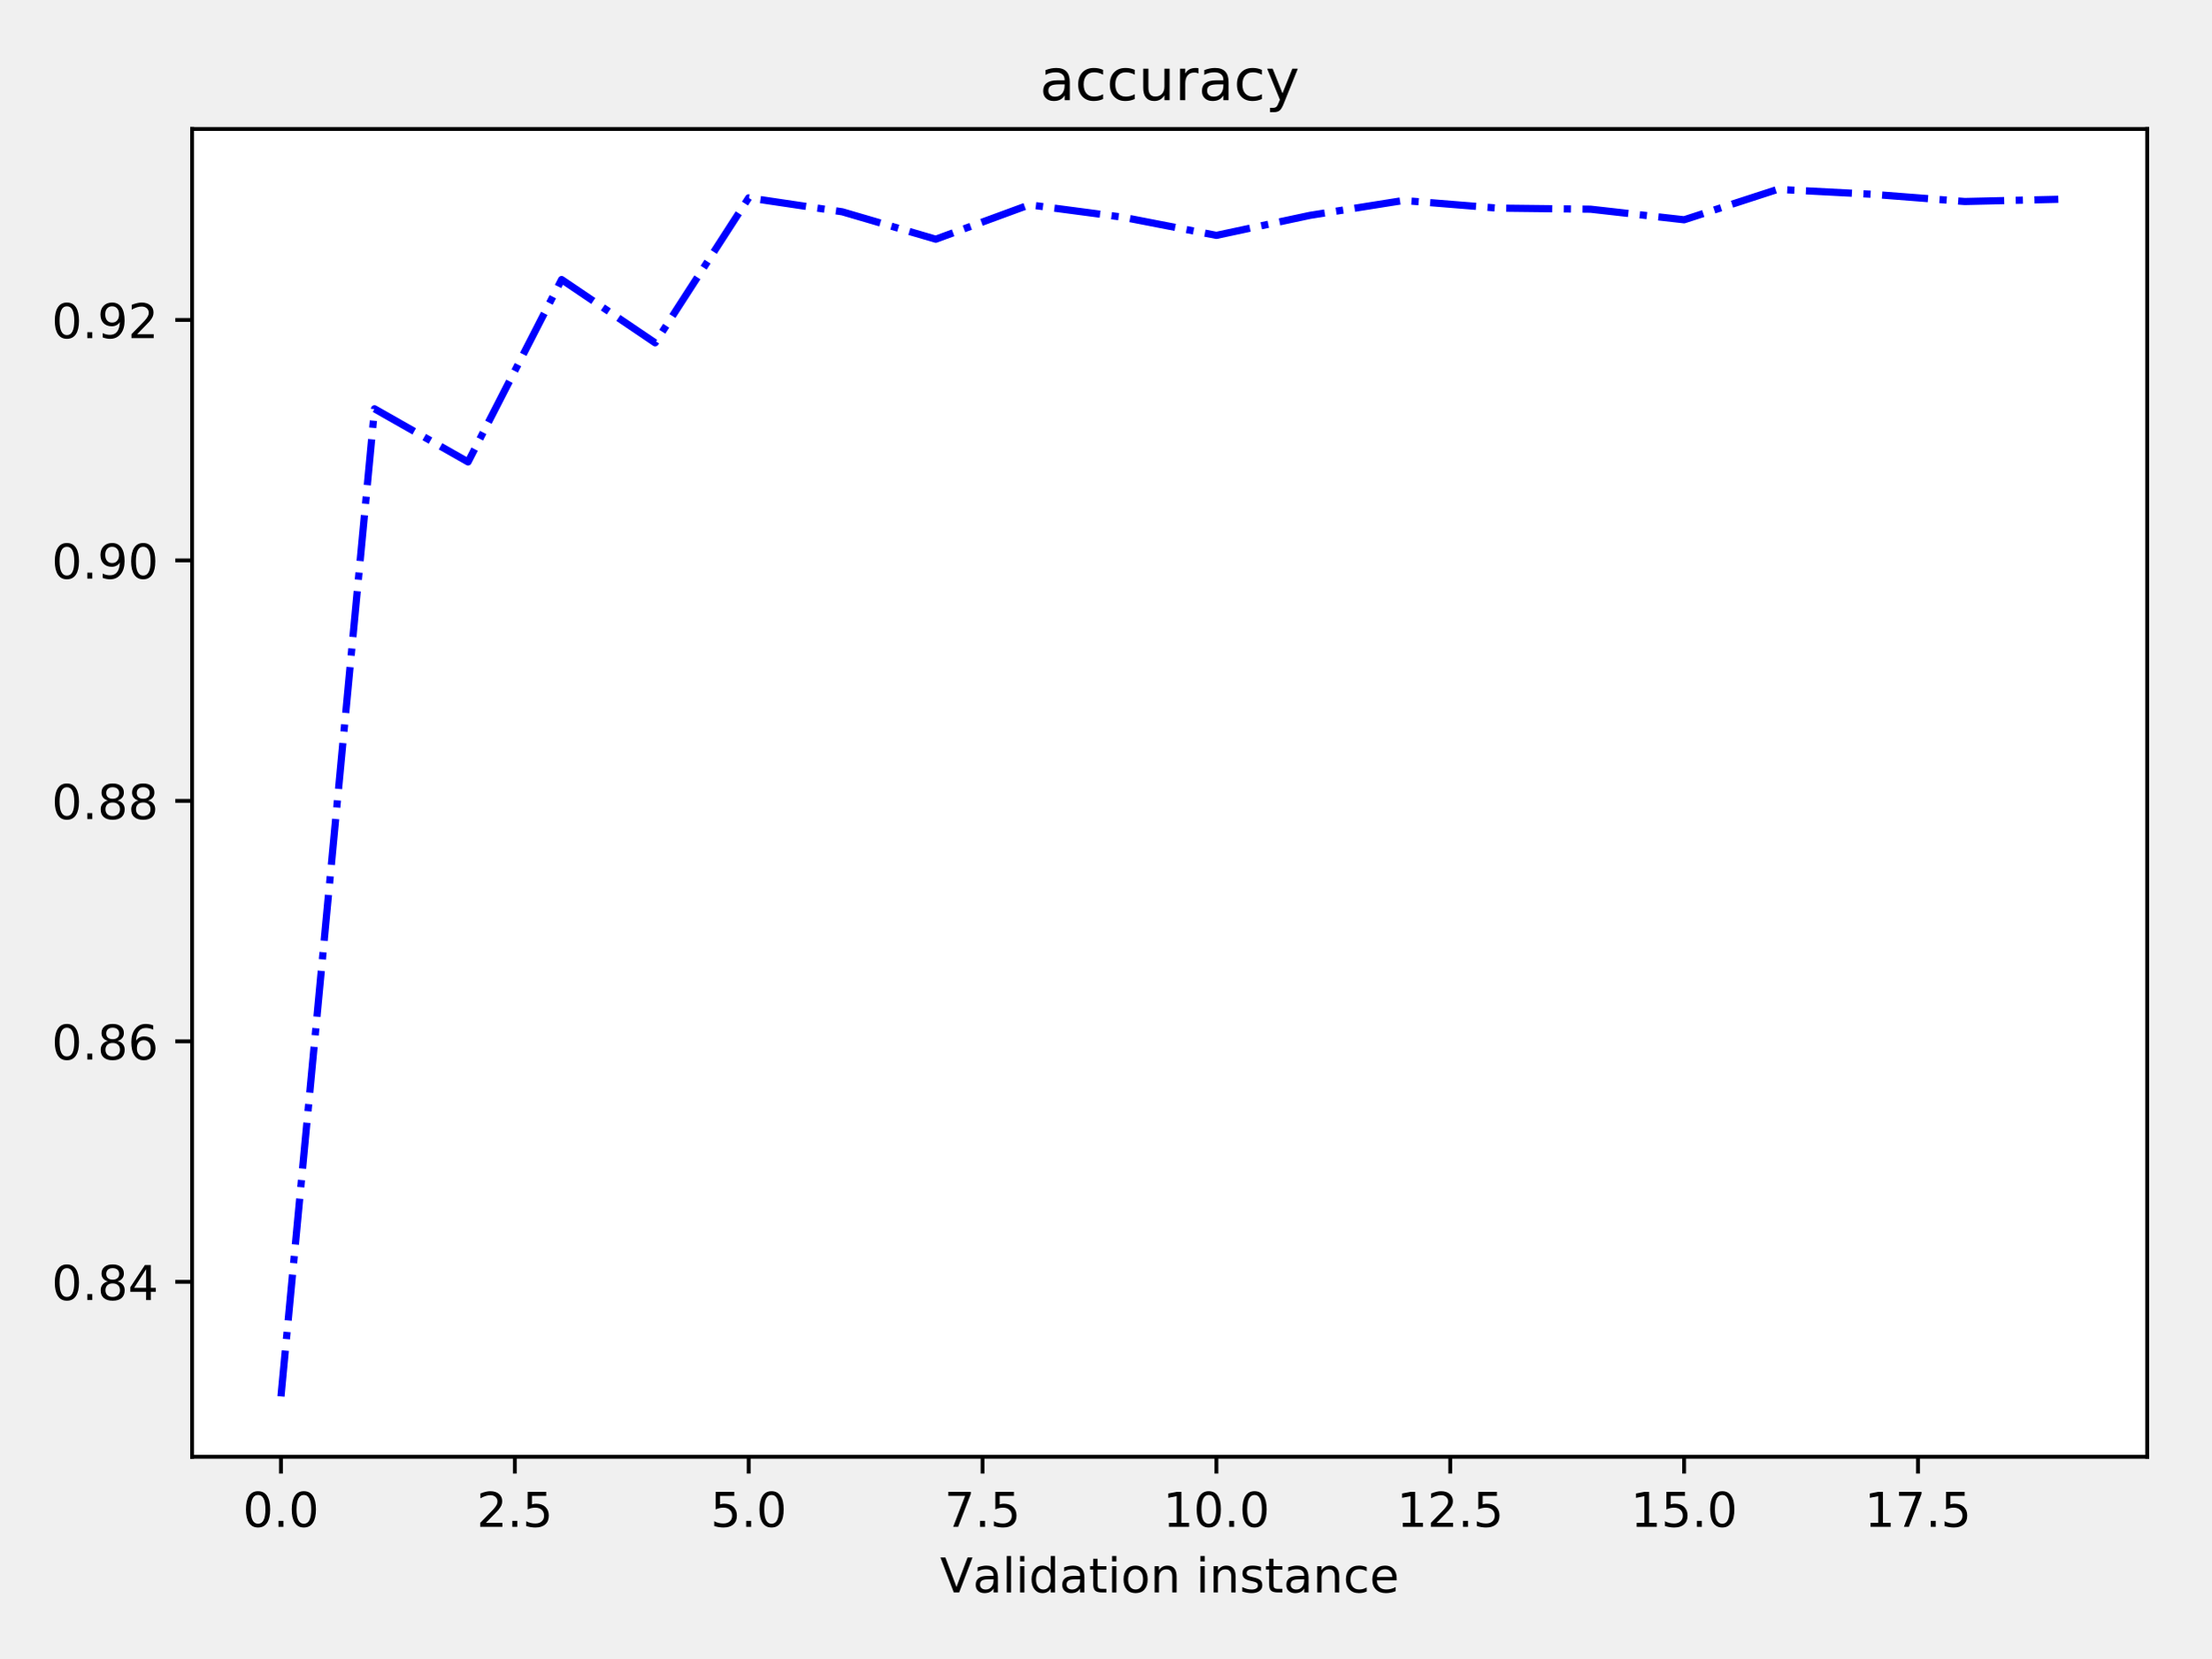
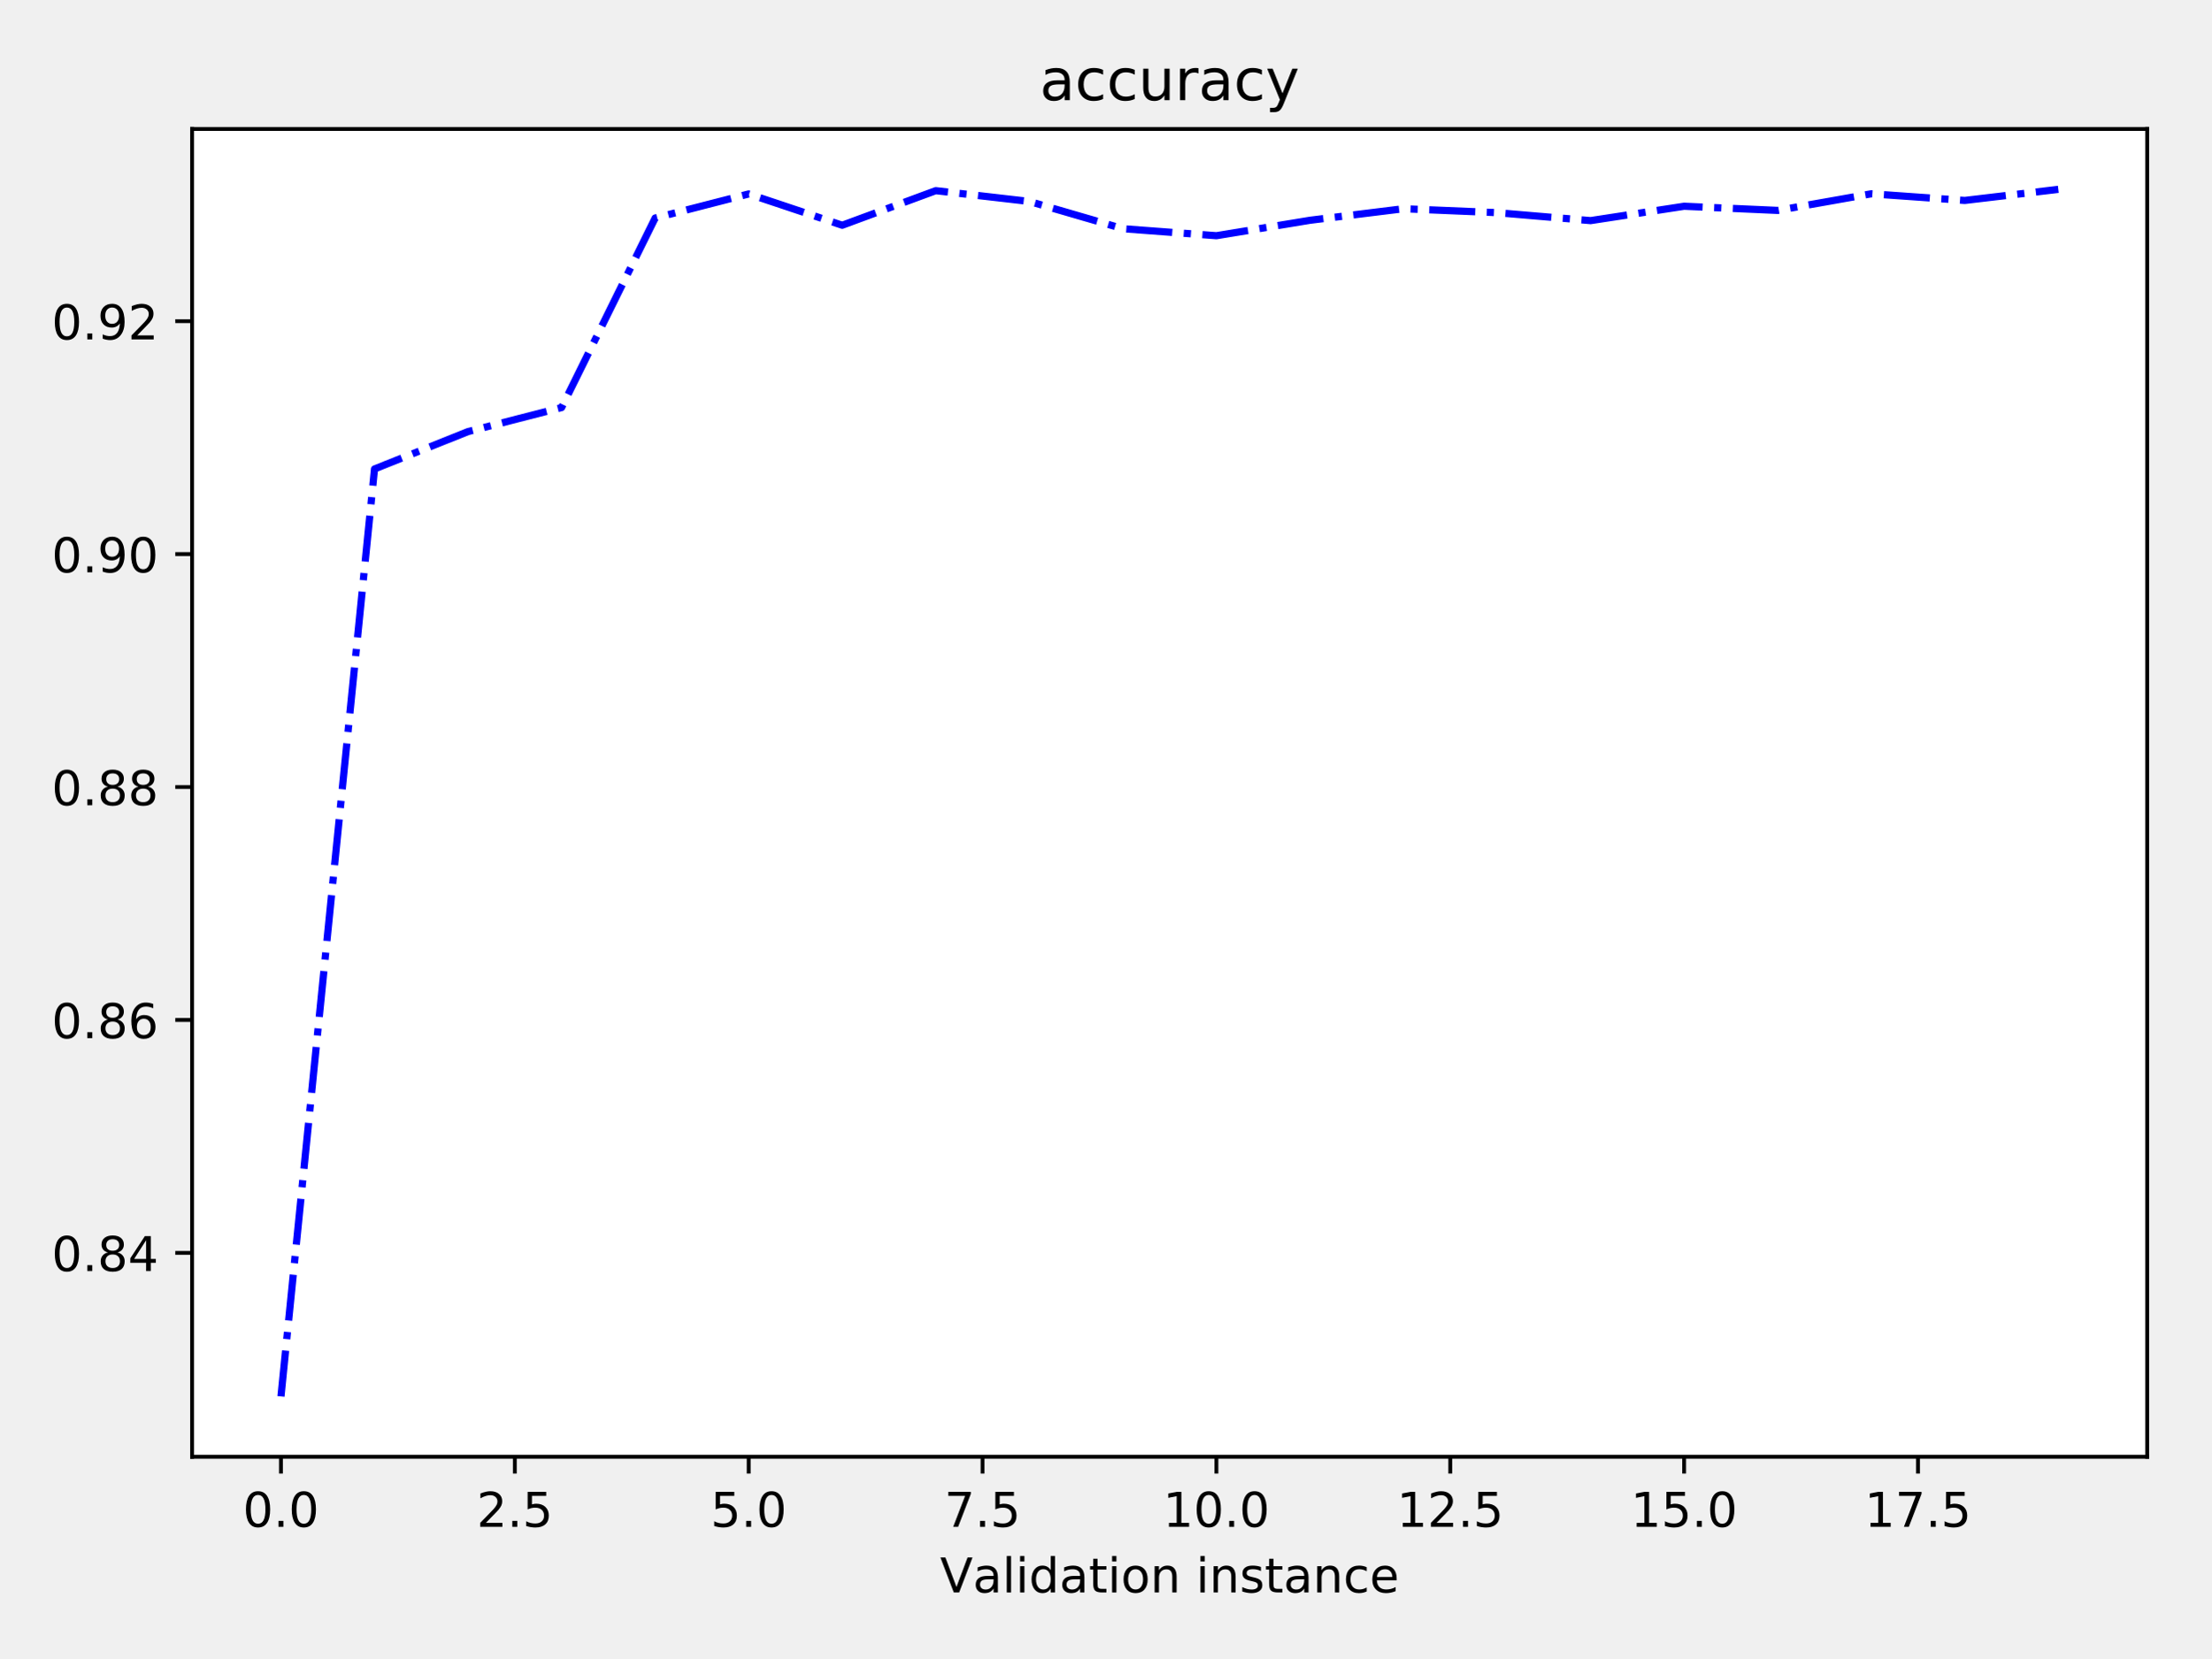
<svg xmlns="http://www.w3.org/2000/svg" xmlns:xlink="http://www.w3.org/1999/xlink" height="345.6pt" version="1.1" viewBox="0 0 460.8 345.6" width="460.8pt">
  <defs>
    <style type="text/css">
*{stroke-linecap:butt;stroke-linejoin:round;}
  </style>
  </defs>
  <g id="figure_1">
    <g id="axes_1">
      <g id="patch_1">
        <path d="M 40.03 303.64  L 447.48 303.64  L 447.48 26.88  L 40.03 26.88  z " style="fill:#ffffff;" />
      </g>
      <g id="matplotlib.axis_1">
        <g id="xtick_1">
          <g id="line2d_1">
            <defs>
-               <path d="M 0 0  L 0 3.5  " id="m996915b8a0" style="stroke:#000000;stroke-width:0.8;" />
-             </defs>
-             <g>
-               <use style="stroke:#000000;stroke-width:0.8;" x="58.55" xlink:href="#m996915b8a0" y="303.64" />
+               <path d="M 0 0  L 0 3.5  " id="m01303dec13" style="stroke:#000000;stroke-width:0.8;" />
+             </defs>
+             <g>
+               <use style="stroke:#000000;stroke-width:0.8;" x="58.55" xlink:href="#m01303dec13" y="303.64" />
            </g>
          </g>
          <g id="text_1">
            <defs>
              <path d="M 31.781 66.406  Q 24.172 66.406 20.328 58.906  Q 16.5 51.422 16.5 36.375  Q 16.5 21.391 20.328 13.891  Q 24.172 6.391 31.781 6.391  Q 39.453 6.391 43.281 13.891  Q 47.125 21.391 47.125 36.375  Q 47.125 51.422 43.281 58.906  Q 39.453 66.406 31.781 66.406  z M 31.781 74.219  Q 44.047 74.219 50.516 64.516  Q 56.984 54.828 56.984 36.375  Q 56.984 17.969 50.516 8.266  Q 44.047 -1.422 31.781 -1.422  Q 19.531 -1.422 13.062 8.266  Q 6.594 17.969 6.594 36.375  Q 6.594 54.828 13.062 64.516  Q 19.531 74.219 31.781 74.219  z " id="DejaVuSans-30" />
              <path d="M 10.688 12.406  L 21 12.406  L 21 0  L 10.688 0  z " id="DejaVuSans-2e" />
            </defs>
            <g transform="translate(50.59889 318.2384)scale(0.1 -0.1)">
              <use xlink:href="#DejaVuSans-30" />
              <use x="63.623" xlink:href="#DejaVuSans-2e" />
              <use x="95.41" xlink:href="#DejaVuSans-30" />
            </g>
          </g>
        </g>
        <g id="xtick_2">
          <g id="line2d_2">
            <g>
-               <use style="stroke:#000000;stroke-width:0.8;" x="107.288" xlink:href="#m996915b8a0" y="303.64" />
+               <use style="stroke:#000000;stroke-width:0.8;" x="107.288" xlink:href="#m01303dec13" y="303.64" />
            </g>
          </g>
          <g id="text_2">
            <defs>
              <path d="M 19.188 8.297  L 53.609 8.297  L 53.609 0  L 7.328 0  L 7.328 8.297  Q 12.938 14.109 22.625 23.891  Q 32.328 33.688 34.812 36.531  Q 39.547 41.844 41.422 45.531  Q 43.312 49.219 43.312 52.781  Q 43.312 58.594 39.234 62.25  Q 35.156 65.922 28.609 65.922  Q 23.969 65.922 18.812 64.312  Q 13.672 62.703 7.812 59.422  L 7.812 69.391  Q 13.766 71.781 18.938 73  Q 24.125 74.219 28.422 74.219  Q 39.75 74.219 46.484 68.547  Q 53.219 62.891 53.219 53.422  Q 53.219 48.922 51.531 44.891  Q 49.859 40.875 45.406 35.406  Q 44.188 33.984 37.641 27.219  Q 31.109 20.453 19.188 8.297  z " id="DejaVuSans-32" />
              <path d="M 10.797 72.906  L 49.516 72.906  L 49.516 64.594  L 19.828 64.594  L 19.828 46.734  Q 21.969 47.469 24.109 47.828  Q 26.266 48.188 28.422 48.188  Q 40.625 48.188 47.75 41.5  Q 54.891 34.812 54.891 23.391  Q 54.891 11.625 47.562 5.094  Q 40.234 -1.422 26.906 -1.422  Q 22.312 -1.422 17.547 -0.641  Q 12.797 0.141 7.719 1.703  L 7.719 11.625  Q 12.109 9.234 16.797 8.062  Q 21.484 6.891 26.703 6.891  Q 35.156 6.891 40.078 11.328  Q 45.016 15.766 45.016 23.391  Q 45.016 31 40.078 35.438  Q 35.156 39.891 26.703 39.891  Q 22.75 39.891 18.812 39.016  Q 14.891 38.141 10.797 36.281  z " id="DejaVuSans-35" />
            </defs>
            <g transform="translate(99.33693 318.2384)scale(0.1 -0.1)">
              <use xlink:href="#DejaVuSans-32" />
              <use x="63.623" xlink:href="#DejaVuSans-2e" />
              <use x="95.41" xlink:href="#DejaVuSans-35" />
            </g>
          </g>
        </g>
        <g id="xtick_3">
          <g id="line2d_3">
            <g>
-               <use style="stroke:#000000;stroke-width:0.8;" x="156.027" xlink:href="#m996915b8a0" y="303.64" />
+               <use style="stroke:#000000;stroke-width:0.8;" x="156.027" xlink:href="#m01303dec13" y="303.64" />
            </g>
          </g>
          <g id="text_3">
            <g transform="translate(148.075 318.2384)scale(0.1 -0.1)">
              <use xlink:href="#DejaVuSans-35" />
              <use x="63.623" xlink:href="#DejaVuSans-2e" />
              <use x="95.41" xlink:href="#DejaVuSans-30" />
            </g>
          </g>
        </g>
        <g id="xtick_4">
          <g id="line2d_4">
            <g>
-               <use style="stroke:#000000;stroke-width:0.8;" x="204.765" xlink:href="#m996915b8a0" y="303.64" />
+               <use style="stroke:#000000;stroke-width:0.8;" x="204.765" xlink:href="#m01303dec13" y="303.64" />
            </g>
          </g>
          <g id="text_4">
            <defs>
              <path d="M 8.203 72.906  L 55.078 72.906  L 55.078 68.703  L 28.609 0  L 18.312 0  L 43.219 64.594  L 8.203 64.594  z " id="DejaVuSans-37" />
            </defs>
            <g transform="translate(196.813 318.2384)scale(0.1 -0.1)">
              <use xlink:href="#DejaVuSans-37" />
              <use x="63.623" xlink:href="#DejaVuSans-2e" />
              <use x="95.41" xlink:href="#DejaVuSans-35" />
            </g>
          </g>
        </g>
        <g id="xtick_5">
          <g id="line2d_5">
            <g>
-               <use style="stroke:#000000;stroke-width:0.8;" x="253.503" xlink:href="#m996915b8a0" y="303.64" />
+               <use style="stroke:#000000;stroke-width:0.8;" x="253.503" xlink:href="#m01303dec13" y="303.64" />
            </g>
          </g>
          <g id="text_5">
            <defs>
              <path d="M 12.406 8.297  L 28.516 8.297  L 28.516 63.922  L 10.984 60.406  L 10.984 69.391  L 28.422 72.906  L 38.281 72.906  L 38.281 8.297  L 54.391 8.297  L 54.391 0  L 12.406 0  z " id="DejaVuSans-31" />
            </defs>
            <g transform="translate(242.3698 318.2384)scale(0.1 -0.1)">
              <use xlink:href="#DejaVuSans-31" />
              <use x="63.623" xlink:href="#DejaVuSans-30" />
              <use x="127.246" xlink:href="#DejaVuSans-2e" />
              <use x="159.033" xlink:href="#DejaVuSans-30" />
            </g>
          </g>
        </g>
        <g id="xtick_6">
          <g id="line2d_6">
            <g>
-               <use style="stroke:#000000;stroke-width:0.8;" x="302.241" xlink:href="#m996915b8a0" y="303.64" />
+               <use style="stroke:#000000;stroke-width:0.8;" x="302.241" xlink:href="#m01303dec13" y="303.64" />
            </g>
          </g>
          <g id="text_6">
            <g transform="translate(291.1078 318.2384)scale(0.1 -0.1)">
              <use xlink:href="#DejaVuSans-31" />
              <use x="63.623" xlink:href="#DejaVuSans-32" />
              <use x="127.246" xlink:href="#DejaVuSans-2e" />
              <use x="159.033" xlink:href="#DejaVuSans-35" />
            </g>
          </g>
        </g>
        <g id="xtick_7">
          <g id="line2d_7">
            <g>
-               <use style="stroke:#000000;stroke-width:0.8;" x="350.979" xlink:href="#m996915b8a0" y="303.64" />
+               <use style="stroke:#000000;stroke-width:0.8;" x="350.979" xlink:href="#m01303dec13" y="303.64" />
            </g>
          </g>
          <g id="text_7">
            <g transform="translate(339.8459 318.2384)scale(0.1 -0.1)">
              <use xlink:href="#DejaVuSans-31" />
              <use x="63.623" xlink:href="#DejaVuSans-35" />
              <use x="127.246" xlink:href="#DejaVuSans-2e" />
              <use x="159.033" xlink:href="#DejaVuSans-30" />
            </g>
          </g>
        </g>
        <g id="xtick_8">
          <g id="line2d_8">
            <g>
-               <use style="stroke:#000000;stroke-width:0.8;" x="399.717" xlink:href="#m996915b8a0" y="303.64" />
+               <use style="stroke:#000000;stroke-width:0.8;" x="399.717" xlink:href="#m01303dec13" y="303.64" />
            </g>
          </g>
          <g id="text_8">
            <g transform="translate(388.5839 318.2384)scale(0.1 -0.1)">
              <use xlink:href="#DejaVuSans-31" />
              <use x="63.623" xlink:href="#DejaVuSans-37" />
              <use x="127.246" xlink:href="#DejaVuSans-2e" />
              <use x="159.033" xlink:href="#DejaVuSans-35" />
            </g>
          </g>
        </g>
        <g id="text_9">
          <defs>
            <path d="M 28.609 0  L 0.781 72.906  L 11.078 72.906  L 34.188 11.531  L 57.328 72.906  L 67.578 72.906  L 39.797 0  z " id="DejaVuSans-56" />
            <path d="M 34.281 27.484  Q 23.391 27.484 19.188 25  Q 14.984 22.516 14.984 16.5  Q 14.984 11.719 18.141 8.906  Q 21.297 6.109 26.703 6.109  Q 34.188 6.109 38.703 11.406  Q 43.219 16.703 43.219 25.484  L 43.219 27.484  z M 52.203 31.203  L 52.203 0  L 43.219 0  L 43.219 8.297  Q 40.141 3.328 35.547 0.953  Q 30.953 -1.422 24.312 -1.422  Q 15.922 -1.422 10.953 3.297  Q 6 8.016 6 15.922  Q 6 25.141 12.172 29.828  Q 18.359 34.516 30.609 34.516  L 43.219 34.516  L 43.219 35.406  Q 43.219 41.609 39.141 45  Q 35.062 48.391 27.688 48.391  Q 23 48.391 18.547 47.266  Q 14.109 46.141 10.016 43.891  L 10.016 52.203  Q 14.938 54.109 19.578 55.047  Q 24.219 56 28.609 56  Q 40.484 56 46.344 49.844  Q 52.203 43.703 52.203 31.203  z " id="DejaVuSans-61" />
            <path d="M 9.422 75.984  L 18.406 75.984  L 18.406 0  L 9.422 0  z " id="DejaVuSans-6c" />
            <path d="M 9.422 54.688  L 18.406 54.688  L 18.406 0  L 9.422 0  z M 9.422 75.984  L 18.406 75.984  L 18.406 64.594  L 9.422 64.594  z " id="DejaVuSans-69" />
            <path d="M 45.406 46.391  L 45.406 75.984  L 54.391 75.984  L 54.391 0  L 45.406 0  L 45.406 8.203  Q 42.578 3.328 38.25 0.953  Q 33.938 -1.422 27.875 -1.422  Q 17.969 -1.422 11.734 6.484  Q 5.516 14.406 5.516 27.297  Q 5.516 40.188 11.734 48.094  Q 17.969 56 27.875 56  Q 33.938 56 38.25 53.625  Q 42.578 51.266 45.406 46.391  z M 14.797 27.297  Q 14.797 17.391 18.875 11.75  Q 22.953 6.109 30.078 6.109  Q 37.203 6.109 41.297 11.75  Q 45.406 17.391 45.406 27.297  Q 45.406 37.203 41.297 42.844  Q 37.203 48.484 30.078 48.484  Q 22.953 48.484 18.875 42.844  Q 14.797 37.203 14.797 27.297  z " id="DejaVuSans-64" />
            <path d="M 18.312 70.219  L 18.312 54.688  L 36.812 54.688  L 36.812 47.703  L 18.312 47.703  L 18.312 18.016  Q 18.312 11.328 20.141 9.422  Q 21.969 7.516 27.594 7.516  L 36.812 7.516  L 36.812 0  L 27.594 0  Q 17.188 0 13.234 3.875  Q 9.281 7.766 9.281 18.016  L 9.281 47.703  L 2.688 47.703  L 2.688 54.688  L 9.281 54.688  L 9.281 70.219  z " id="DejaVuSans-74" />
            <path d="M 30.609 48.391  Q 23.391 48.391 19.188 42.75  Q 14.984 37.109 14.984 27.297  Q 14.984 17.484 19.156 11.844  Q 23.344 6.203 30.609 6.203  Q 37.797 6.203 41.984 11.859  Q 46.188 17.531 46.188 27.297  Q 46.188 37.016 41.984 42.703  Q 37.797 48.391 30.609 48.391  z M 30.609 56  Q 42.328 56 49.016 48.375  Q 55.719 40.766 55.719 27.297  Q 55.719 13.875 49.016 6.219  Q 42.328 -1.422 30.609 -1.422  Q 18.844 -1.422 12.172 6.219  Q 5.516 13.875 5.516 27.297  Q 5.516 40.766 12.172 48.375  Q 18.844 56 30.609 56  z " id="DejaVuSans-6f" />
            <path d="M 54.891 33.016  L 54.891 0  L 45.906 0  L 45.906 32.719  Q 45.906 40.484 42.875 44.328  Q 39.844 48.188 33.797 48.188  Q 26.516 48.188 22.312 43.547  Q 18.109 38.922 18.109 30.906  L 18.109 0  L 9.078 0  L 9.078 54.688  L 18.109 54.688  L 18.109 46.188  Q 21.344 51.125 25.703 53.562  Q 30.078 56 35.797 56  Q 45.219 56 50.047 50.172  Q 54.891 44.344 54.891 33.016  z " id="DejaVuSans-6e" />
            <path id="DejaVuSans-20" />
            <path d="M 44.281 53.078  L 44.281 44.578  Q 40.484 46.531 36.375 47.5  Q 32.281 48.484 27.875 48.484  Q 21.188 48.484 17.844 46.438  Q 14.5 44.391 14.5 40.281  Q 14.5 37.156 16.891 35.375  Q 19.281 33.594 26.516 31.984  L 29.594 31.297  Q 39.156 29.25 43.188 25.516  Q 47.219 21.781 47.219 15.094  Q 47.219 7.469 41.188 3.016  Q 35.156 -1.422 24.609 -1.422  Q 20.219 -1.422 15.453 -0.562  Q 10.688 0.297 5.422 2  L 5.422 11.281  Q 10.406 8.688 15.234 7.391  Q 20.062 6.109 24.812 6.109  Q 31.156 6.109 34.562 8.281  Q 37.984 10.453 37.984 14.406  Q 37.984 18.062 35.516 20.016  Q 33.062 21.969 24.703 23.781  L 21.578 24.516  Q 13.234 26.266 9.516 29.906  Q 5.812 33.547 5.812 39.891  Q 5.812 47.609 11.281 51.797  Q 16.75 56 26.812 56  Q 31.781 56 36.172 55.266  Q 40.578 54.547 44.281 53.078  z " id="DejaVuSans-73" />
            <path d="M 48.781 52.594  L 48.781 44.188  Q 44.969 46.297 41.141 47.344  Q 37.312 48.391 33.406 48.391  Q 24.656 48.391 19.812 42.844  Q 14.984 37.312 14.984 27.297  Q 14.984 17.281 19.812 11.734  Q 24.656 6.203 33.406 6.203  Q 37.312 6.203 41.141 7.25  Q 44.969 8.297 48.781 10.406  L 48.781 2.094  Q 45.016 0.344 40.984 -0.531  Q 36.969 -1.422 32.422 -1.422  Q 20.062 -1.422 12.781 6.344  Q 5.516 14.109 5.516 27.297  Q 5.516 40.672 12.859 48.328  Q 20.219 56 33.016 56  Q 37.156 56 41.109 55.141  Q 45.062 54.297 48.781 52.594  z " id="DejaVuSans-63" />
            <path d="M 56.203 29.594  L 56.203 25.203  L 14.891 25.203  Q 15.484 15.922 20.484 11.062  Q 25.484 6.203 34.422 6.203  Q 39.594 6.203 44.453 7.469  Q 49.312 8.734 54.109 11.281  L 54.109 2.781  Q 49.266 0.734 44.188 -0.344  Q 39.109 -1.422 33.891 -1.422  Q 20.797 -1.422 13.156 6.188  Q 5.516 13.812 5.516 26.812  Q 5.516 40.234 12.766 48.109  Q 20.016 56 32.328 56  Q 43.359 56 49.781 48.891  Q 56.203 41.797 56.203 29.594  z M 47.219 32.234  Q 47.125 39.594 43.094 43.984  Q 39.062 48.391 32.422 48.391  Q 24.906 48.391 20.391 44.141  Q 15.875 39.891 15.188 32.172  z " id="DejaVuSans-65" />
          </defs>
          <g transform="translate(195.912 331.9166)scale(0.1 -0.1)">
            <use xlink:href="#DejaVuSans-56" />
            <use x="68.299" xlink:href="#DejaVuSans-61" />
            <use x="129.578" xlink:href="#DejaVuSans-6c" />
            <use x="157.361" xlink:href="#DejaVuSans-69" />
            <use x="185.145" xlink:href="#DejaVuSans-64" />
            <use x="248.621" xlink:href="#DejaVuSans-61" />
            <use x="309.9" xlink:href="#DejaVuSans-74" />
            <use x="349.109" xlink:href="#DejaVuSans-69" />
            <use x="376.893" xlink:href="#DejaVuSans-6f" />
            <use x="438.074" xlink:href="#DejaVuSans-6e" />
            <use x="501.453" xlink:href="#DejaVuSans-20" />
            <use x="533.24" xlink:href="#DejaVuSans-69" />
            <use x="561.023" xlink:href="#DejaVuSans-6e" />
            <use x="624.402" xlink:href="#DejaVuSans-73" />
            <use x="676.502" xlink:href="#DejaVuSans-74" />
            <use x="715.711" xlink:href="#DejaVuSans-61" />
            <use x="776.99" xlink:href="#DejaVuSans-6e" />
            <use x="840.369" xlink:href="#DejaVuSans-63" />
            <use x="895.35" xlink:href="#DejaVuSans-65" />
          </g>
        </g>
      </g>
      <g id="matplotlib.axis_2">
        <g id="ytick_1">
          <g id="line2d_9">
            <defs>
-               <path d="M 0 0  L -3.5 0  " id="mfa8a67a4f5" style="stroke:#000000;stroke-width:0.8;" />
-             </defs>
-             <g>
-               <use style="stroke:#000000;stroke-width:0.8;" x="40.03" xlink:href="#mfa8a67a4f5" y="267.17" />
+               <path d="M 0 0  L -3.5 0  " id="m8de8e10f5a" style="stroke:#000000;stroke-width:0.8;" />
+             </defs>
+             <g>
+               <use style="stroke:#000000;stroke-width:0.8;" x="40.03" xlink:href="#m8de8e10f5a" y="261.135" />
            </g>
          </g>
          <g id="text_10">
            <defs>
              <path d="M 31.781 34.625  Q 24.75 34.625 20.719 30.859  Q 16.703 27.094 16.703 20.516  Q 16.703 13.922 20.719 10.156  Q 24.75 6.391 31.781 6.391  Q 38.812 6.391 42.859 10.172  Q 46.922 13.969 46.922 20.516  Q 46.922 27.094 42.891 30.859  Q 38.875 34.625 31.781 34.625  z M 21.922 38.812  Q 15.578 40.375 12.031 44.719  Q 8.5 49.078 8.5 55.328  Q 8.5 64.062 14.719 69.141  Q 20.953 74.219 31.781 74.219  Q 42.672 74.219 48.875 69.141  Q 55.078 64.062 55.078 55.328  Q 55.078 49.078 51.531 44.719  Q 48 40.375 41.703 38.812  Q 48.828 37.156 52.797 32.312  Q 56.781 27.484 56.781 20.516  Q 56.781 9.906 50.312 4.234  Q 43.844 -1.422 31.781 -1.422  Q 19.734 -1.422 13.25 4.234  Q 6.781 9.906 6.781 20.516  Q 6.781 27.484 10.781 32.312  Q 14.797 37.156 21.922 38.812  z M 18.312 54.391  Q 18.312 48.734 21.844 45.562  Q 25.391 42.391 31.781 42.391  Q 38.141 42.391 41.719 45.562  Q 45.312 48.734 45.312 54.391  Q 45.312 60.062 41.719 63.234  Q 38.141 66.406 31.781 66.406  Q 25.391 66.406 21.844 63.234  Q 18.312 60.062 18.312 54.391  z " id="DejaVuSans-38" />
              <path d="M 37.797 64.312  L 12.891 25.391  L 37.797 25.391  z M 35.203 72.906  L 47.609 72.906  L 47.609 25.391  L 58.016 25.391  L 58.016 17.188  L 47.609 17.188  L 47.609 0  L 37.797 0  L 37.797 17.188  L 4.891 17.188  L 4.891 26.703  z " id="DejaVuSans-34" />
            </defs>
-             <g transform="translate(10.76437 270.969)scale(0.1 -0.1)">
+             <g transform="translate(10.76437 264.9339)scale(0.1 -0.1)">
              <use xlink:href="#DejaVuSans-30" />
              <use x="63.623" xlink:href="#DejaVuSans-2e" />
              <use x="95.41" xlink:href="#DejaVuSans-38" />
              <use x="159.033" xlink:href="#DejaVuSans-34" />
            </g>
          </g>
        </g>
        <g id="ytick_2">
          <g id="line2d_10">
            <g>
-               <use style="stroke:#000000;stroke-width:0.8;" x="40.03" xlink:href="#mfa8a67a4f5" y="217.046" />
+               <use style="stroke:#000000;stroke-width:0.8;" x="40.03" xlink:href="#m8de8e10f5a" y="212.586" />
            </g>
          </g>
          <g id="text_11">
            <defs>
              <path d="M 33.016 40.375  Q 26.375 40.375 22.484 35.828  Q 18.609 31.297 18.609 23.391  Q 18.609 15.531 22.484 10.953  Q 26.375 6.391 33.016 6.391  Q 39.656 6.391 43.531 10.953  Q 47.406 15.531 47.406 23.391  Q 47.406 31.297 43.531 35.828  Q 39.656 40.375 33.016 40.375  z M 52.594 71.297  L 52.594 62.312  Q 48.875 64.062 45.094 64.984  Q 41.312 65.922 37.594 65.922  Q 27.828 65.922 22.672 59.328  Q 17.531 52.734 16.797 39.406  Q 19.672 43.656 24.016 45.922  Q 28.375 48.188 33.594 48.188  Q 44.578 48.188 50.953 41.516  Q 57.328 34.859 57.328 23.391  Q 57.328 12.156 50.688 5.359  Q 44.047 -1.422 33.016 -1.422  Q 20.359 -1.422 13.672 8.266  Q 6.984 17.969 6.984 36.375  Q 6.984 53.656 15.188 63.938  Q 23.391 74.219 37.203 74.219  Q 40.922 74.219 44.703 73.484  Q 48.484 72.75 52.594 71.297  z " id="DejaVuSans-36" />
            </defs>
-             <g transform="translate(10.76437 220.8457)scale(0.1 -0.1)">
+             <g transform="translate(10.76437 216.385)scale(0.1 -0.1)">
              <use xlink:href="#DejaVuSans-30" />
              <use x="63.623" xlink:href="#DejaVuSans-2e" />
              <use x="95.41" xlink:href="#DejaVuSans-38" />
              <use x="159.033" xlink:href="#DejaVuSans-36" />
            </g>
          </g>
        </g>
        <g id="ytick_3">
          <g id="line2d_11">
            <g>
-               <use style="stroke:#000000;stroke-width:0.8;" x="40.03" xlink:href="#mfa8a67a4f5" y="166.923" />
+               <use style="stroke:#000000;stroke-width:0.8;" x="40.03" xlink:href="#m8de8e10f5a" y="164.037" />
            </g>
          </g>
          <g id="text_12">
-             <g transform="translate(10.76437 170.7224)scale(0.1 -0.1)">
+             <g transform="translate(10.76437 167.836)scale(0.1 -0.1)">
              <use xlink:href="#DejaVuSans-30" />
              <use x="63.623" xlink:href="#DejaVuSans-2e" />
              <use x="95.41" xlink:href="#DejaVuSans-38" />
              <use x="159.033" xlink:href="#DejaVuSans-38" />
            </g>
          </g>
        </g>
        <g id="ytick_4">
          <g id="line2d_12">
            <g>
-               <use style="stroke:#000000;stroke-width:0.8;" x="40.03" xlink:href="#mfa8a67a4f5" y="116.8" />
+               <use style="stroke:#000000;stroke-width:0.8;" x="40.03" xlink:href="#m8de8e10f5a" y="115.488" />
            </g>
          </g>
          <g id="text_13">
            <defs>
              <path d="M 10.984 1.516  L 10.984 10.5  Q 14.703 8.734 18.5 7.812  Q 22.312 6.891 25.984 6.891  Q 35.75 6.891 40.891 13.453  Q 46.047 20.016 46.781 33.406  Q 43.953 29.203 39.594 26.953  Q 35.25 24.703 29.984 24.703  Q 19.047 24.703 12.672 31.312  Q 6.297 37.938 6.297 49.422  Q 6.297 60.641 12.938 67.422  Q 19.578 74.219 30.609 74.219  Q 43.266 74.219 49.922 64.516  Q 56.594 54.828 56.594 36.375  Q 56.594 19.141 48.406 8.859  Q 40.234 -1.422 26.422 -1.422  Q 22.703 -1.422 18.891 -0.688  Q 15.094 0.047 10.984 1.516  z M 30.609 32.422  Q 37.25 32.422 41.125 36.953  Q 45.016 41.5 45.016 49.422  Q 45.016 57.281 41.125 61.844  Q 37.25 66.406 30.609 66.406  Q 23.969 66.406 20.094 61.844  Q 16.219 57.281 16.219 49.422  Q 16.219 41.5 20.094 36.953  Q 23.969 32.422 30.609 32.422  z " id="DejaVuSans-39" />
            </defs>
-             <g transform="translate(10.76437 120.5991)scale(0.1 -0.1)">
+             <g transform="translate(10.76437 119.2871)scale(0.1 -0.1)">
              <use xlink:href="#DejaVuSans-30" />
              <use x="63.623" xlink:href="#DejaVuSans-2e" />
              <use x="95.41" xlink:href="#DejaVuSans-39" />
              <use x="159.033" xlink:href="#DejaVuSans-30" />
            </g>
          </g>
        </g>
        <g id="ytick_5">
          <g id="line2d_13">
            <g>
-               <use style="stroke:#000000;stroke-width:0.8;" x="40.03" xlink:href="#mfa8a67a4f5" y="66.677" />
+               <use style="stroke:#000000;stroke-width:0.8;" x="40.03" xlink:href="#m8de8e10f5a" y="66.939" />
            </g>
          </g>
          <g id="text_14">
-             <g transform="translate(10.76437 70.47582)scale(0.1 -0.1)">
+             <g transform="translate(10.76437 70.7381)scale(0.1 -0.1)">
              <use xlink:href="#DejaVuSans-30" />
              <use x="63.623" xlink:href="#DejaVuSans-2e" />
              <use x="95.41" xlink:href="#DejaVuSans-39" />
              <use x="159.033" xlink:href="#DejaVuSans-32" />
            </g>
          </g>
        </g>
      </g>
      <g id="line2d_14">
-         <path clip-path="url(#p0c7bce9e23)" d="M 58.55 291.06  L 78.046 85.202  L 97.541 96.276  L 117.036 58.262  L 136.531 71.45  L 156.027 41.229  L 175.522 44.14  L 195.017 49.854  L 214.512 42.683  L 234.007 45.268  L 253.503 49.055  L 272.998 44.882  L 292.493 41.779  L 311.988 43.365  L 331.483 43.596  L 350.979 45.805  L 370.474 39.46  L 389.969 40.476  L 409.464 41.993  L 428.96 41.532  " style="fill:none;stroke:#0000ff;stroke-dasharray:9.6,2.4,1.5,2.4;stroke-dashoffset:0;stroke-width:1.5;" />
+         <path clip-path="url(#p30795ec3c6)" d="M 58.55 291.06  L 78.046 97.741  L 97.541 89.951  L 117.036 84.942  L 136.531 45.442  L 156.027 40.418  L 175.522 46.941  L 195.017 39.732  L 214.512 41.979  L 234.007 47.659  L 253.503 49.125  L 272.998 45.907  L 292.493 43.498  L 311.988 44.32  L 331.483 45.979  L 350.979 42.981  L 370.474 43.851  L 389.969 40.389  L 409.464 41.773  L 428.96 39.46  " style="fill:none;stroke:#0000ff;stroke-dasharray:9.6,2.4,1.5,2.4;stroke-dashoffset:0;stroke-width:1.5;" />
      </g>
      <g id="patch_2">
        <path d="M 40.03 303.64  L 40.03 26.88  " style="fill:none;stroke:#000000;stroke-linecap:square;stroke-linejoin:miter;stroke-width:0.8;" />
      </g>
      <g id="patch_3">
        <path d="M 447.48 303.64  L 447.48 26.88  " style="fill:none;stroke:#000000;stroke-linecap:square;stroke-linejoin:miter;stroke-width:0.8;" />
      </g>
      <g id="patch_4">
        <path d="M 40.03 303.64  L 447.48 303.64  " style="fill:none;stroke:#000000;stroke-linecap:square;stroke-linejoin:miter;stroke-width:0.8;" />
      </g>
      <g id="patch_5">
        <path d="M 40.03 26.88  L 447.48 26.88  " style="fill:none;stroke:#000000;stroke-linecap:square;stroke-linejoin:miter;stroke-width:0.8;" />
      </g>
      <g id="text_15">
        <defs>
          <path d="M 8.5 21.578  L 8.5 54.688  L 17.484 54.688  L 17.484 21.922  Q 17.484 14.156 20.5 10.266  Q 23.531 6.391 29.594 6.391  Q 36.859 6.391 41.078 11.031  Q 45.312 15.672 45.312 23.688  L 45.312 54.688  L 54.297 54.688  L 54.297 0  L 45.312 0  L 45.312 8.406  Q 42.047 3.422 37.719 1  Q 33.406 -1.422 27.688 -1.422  Q 18.266 -1.422 13.375 4.438  Q 8.5 10.297 8.5 21.578  z M 31.109 56  z " id="DejaVuSans-75" />
          <path d="M 41.109 46.297  Q 39.594 47.172 37.812 47.578  Q 36.031 48 33.891 48  Q 26.266 48 22.188 43.047  Q 18.109 38.094 18.109 28.812  L 18.109 0  L 9.078 0  L 9.078 54.688  L 18.109 54.688  L 18.109 46.188  Q 20.953 51.172 25.484 53.578  Q 30.031 56 36.531 56  Q 37.453 56 38.578 55.875  Q 39.703 55.766 41.062 55.516  z " id="DejaVuSans-72" />
          <path d="M 32.172 -5.078  Q 28.375 -14.844 24.75 -17.812  Q 21.141 -20.797 15.094 -20.797  L 7.906 -20.797  L 7.906 -13.281  L 13.188 -13.281  Q 16.891 -13.281 18.938 -11.516  Q 21 -9.766 23.484 -3.219  L 25.094 0.875  L 2.984 54.688  L 12.5 54.688  L 29.594 11.922  L 46.688 54.688  L 56.203 54.688  z " id="DejaVuSans-79" />
        </defs>
        <g transform="translate(216.6838 20.88)scale(0.12 -0.12)">
          <use xlink:href="#DejaVuSans-61" />
          <use x="61.279" xlink:href="#DejaVuSans-63" />
          <use x="116.26" xlink:href="#DejaVuSans-63" />
          <use x="171.24" xlink:href="#DejaVuSans-75" />
          <use x="234.619" xlink:href="#DejaVuSans-72" />
          <use x="275.732" xlink:href="#DejaVuSans-61" />
          <use x="337.012" xlink:href="#DejaVuSans-63" />
          <use x="391.992" xlink:href="#DejaVuSans-79" />
        </g>
      </g>
    </g>
  </g>
  <defs>
-     <clipPath id="p0c7bce9e23">
+     <clipPath id="p30795ec3c6">
      <rect height="276.76" width="407.45" x="40.03" y="26.88" />
    </clipPath>
  </defs>
</svg>
